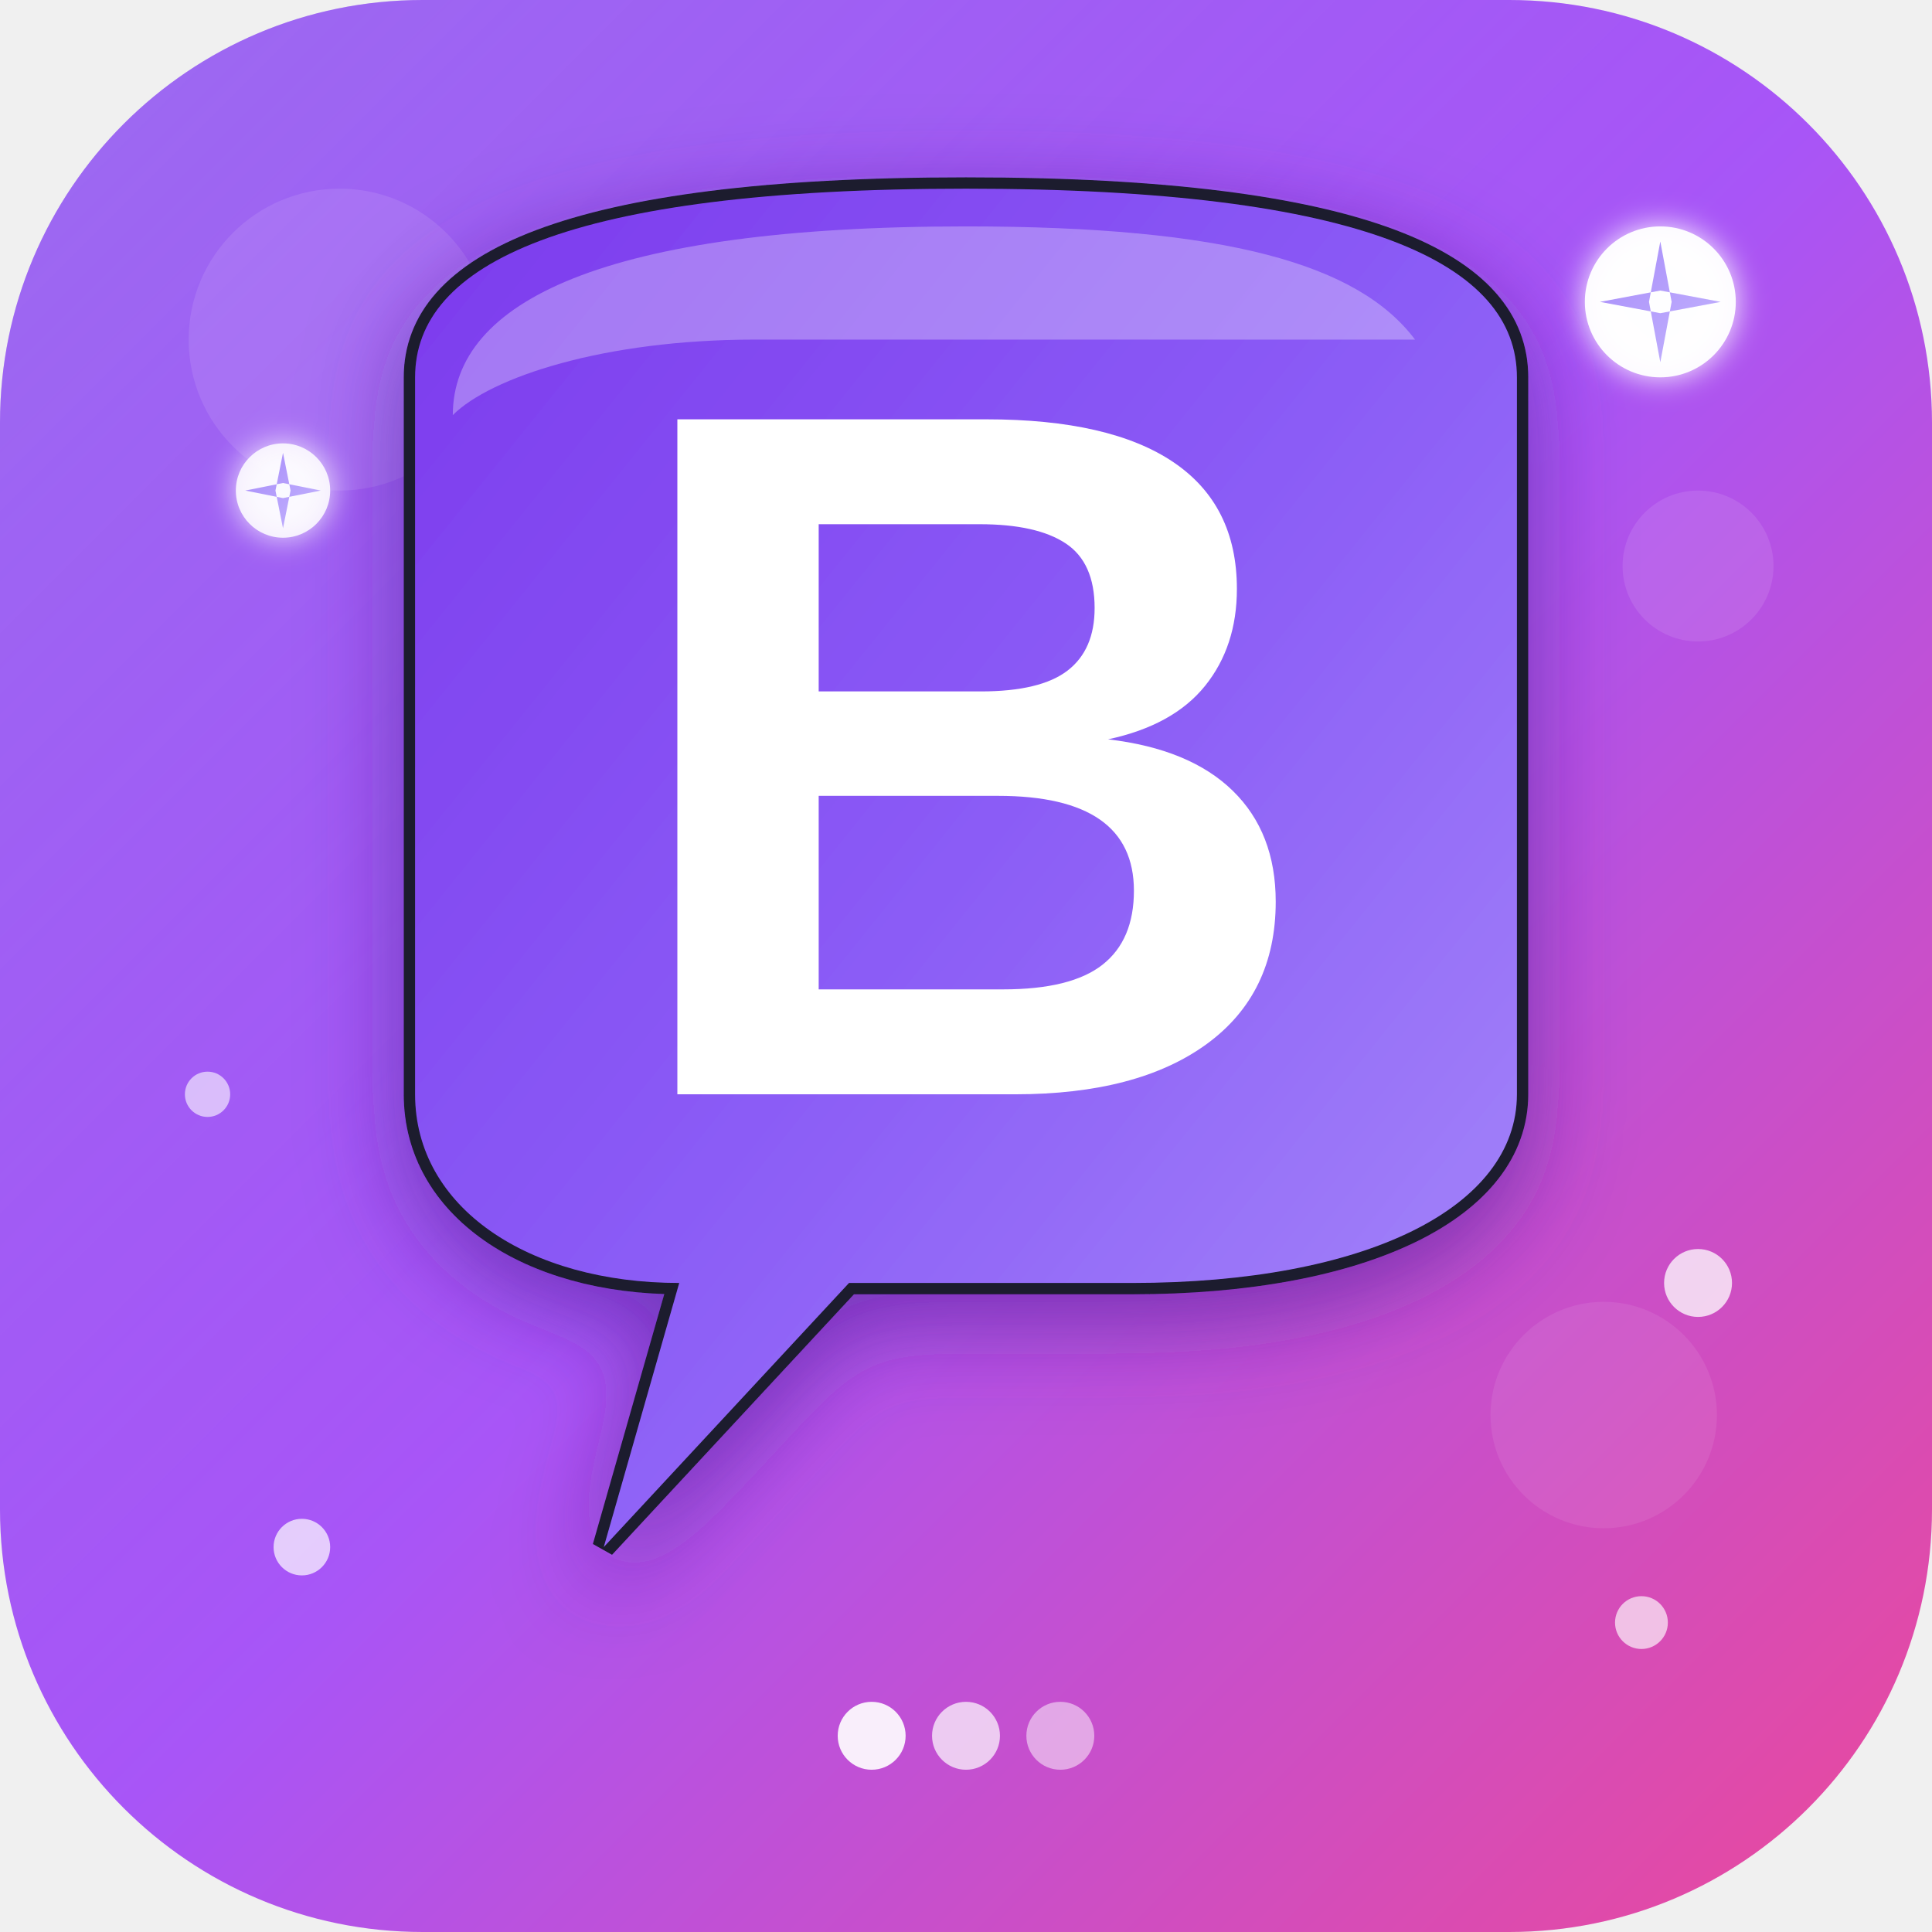
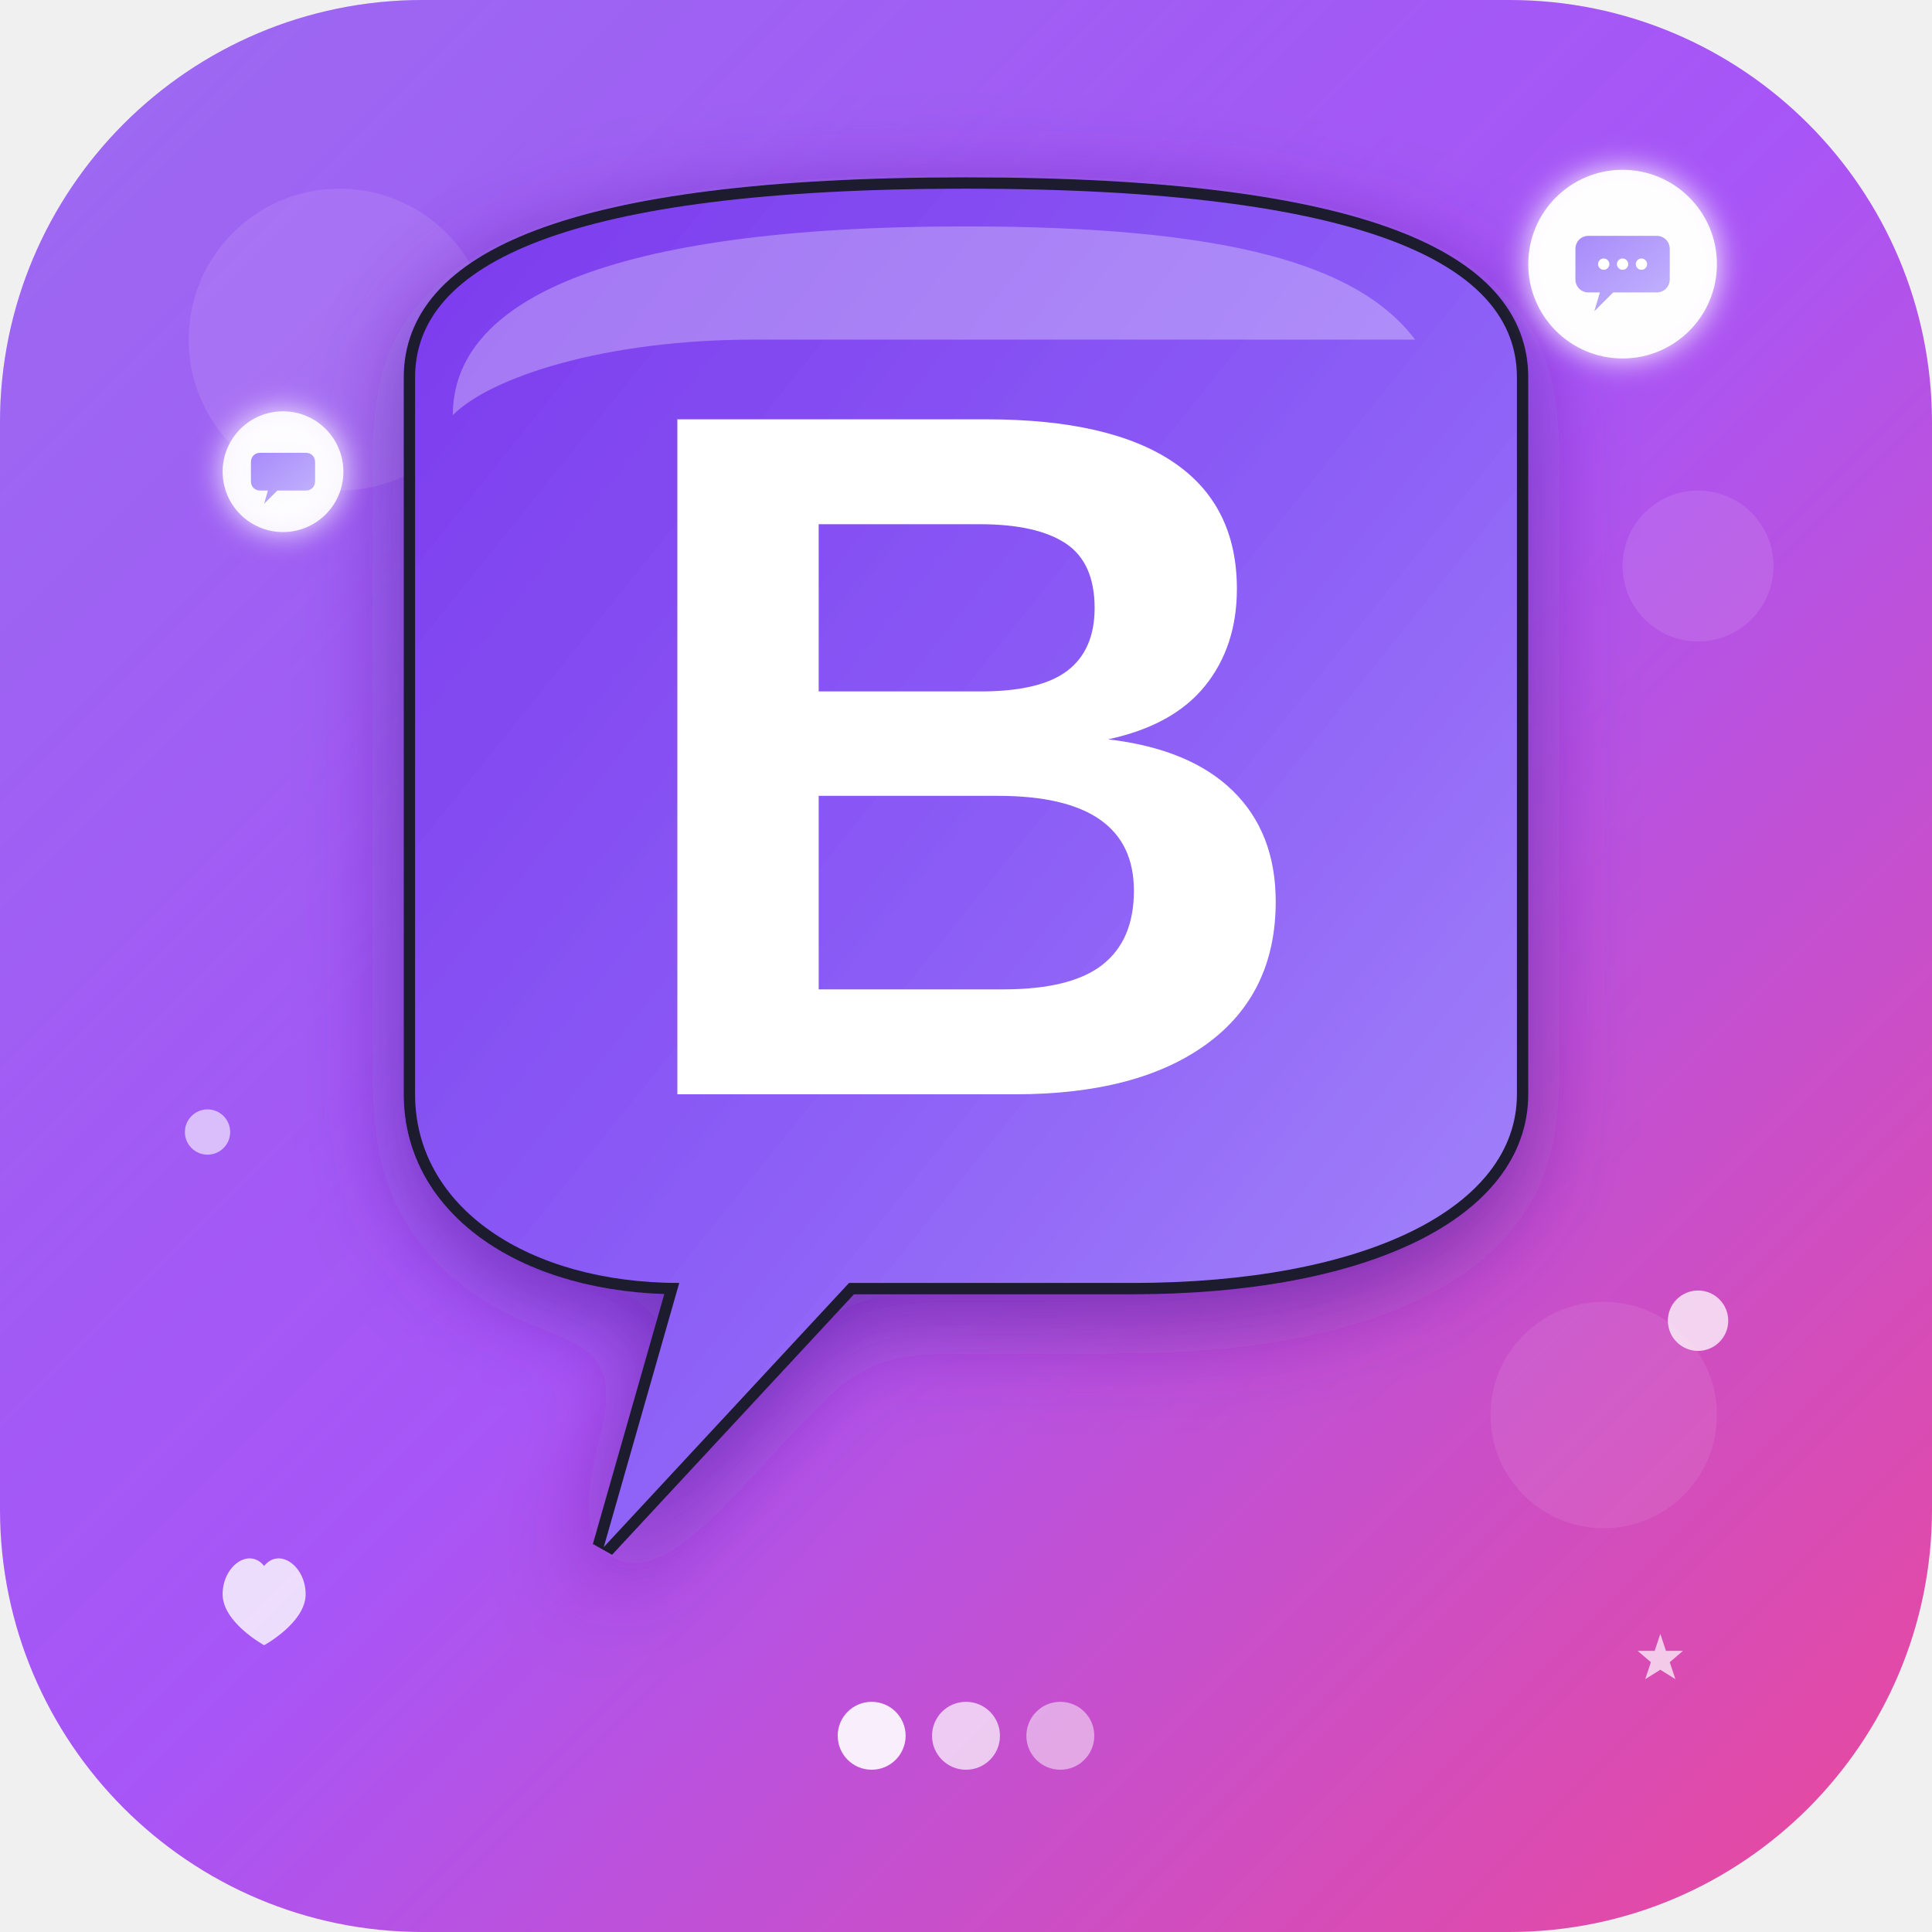
<svg xmlns="http://www.w3.org/2000/svg" width="1024" height="1024" viewBox="0 0 1024 1024">
  <defs>
    <linearGradient id="mainGradient" x1="0%" y1="0%" x2="100%" y2="100%">
      <stop offset="0%" style="stop-color:#7c3aed;stop-opacity:1" />
      <stop offset="50%" style="stop-color:#a855f7;stop-opacity:1" />
      <stop offset="100%" style="stop-color:#ec4899;stop-opacity:1" />
    </linearGradient>
    <linearGradient id="bubbleGradient" x1="0%" y1="0%" x2="100%" y2="100%">
      <stop offset="0%" style="stop-color:#7c3aed;stop-opacity:1" />
      <stop offset="50%" style="stop-color:#8b5cf6;stop-opacity:1" />
      <stop offset="100%" style="stop-color:#a78bfa;stop-opacity:1" />
    </linearGradient>
    <linearGradient id="shine" x1="0%" y1="0%" x2="100%" y2="100%">
      <stop offset="0%" style="stop-color:#ffffff;stop-opacity:0.25" />
      <stop offset="50%" style="stop-color:#ffffff;stop-opacity:0" />
      <stop offset="100%" style="stop-color:#ffffff;stop-opacity:0" />
    </linearGradient>
    <filter id="glow" x="-50%" y="-50%" width="200%" height="200%">
      <feGaussianBlur stdDeviation="8" result="coloredBlur" />
      <feMerge>
        <feMergeNode in="coloredBlur" />
        <feMergeNode in="SourceGraphic" />
      </feMerge>
    </filter>
    <filter id="shadow" x="-20%" y="-20%" width="140%" height="140%">
      <feDropShadow dx="0" dy="15" stdDeviation="25" flood-color="#4c1d95" flood-opacity="0.6" />
    </filter>
    <linearGradient id="accentGradient" x1="0%" y1="0%" x2="100%" y2="100%">
      <stop offset="0%" style="stop-color:#a78bfa;stop-opacity:1" />
      <stop offset="100%" style="stop-color:#c4b5fd;stop-opacity:1" />
    </linearGradient>
  </defs>
  <rect x="0" y="0" width="1024" height="1024" rx="224" fill="url(#mainGradient)" />
  <rect x="0" y="0" width="1024" height="1024" rx="224" fill="url(#shine)" />
  <circle cx="180" cy="180" r="80" fill="white" opacity="0.1" />
  <circle cx="850" cy="750" r="60" fill="white" opacity="0.08" />
  <circle cx="900" cy="300" r="40" fill="white" opacity="0.1" />
  <g filter="url(#shadow)">
    <path d="       M 220 200        C 220 140, 300 100, 512 100       C 724 100, 804 140, 804 200       L 804 580       C 804 640, 724 680, 600 680       L 450 680       L 320 820       L 360 680       C 280 680, 220 640, 220 580       Z     " fill="none" stroke="#1a1a2e" stroke-width="12" />
    <path d="       M 220 200        C 220 140, 300 100, 512 100       C 724 100, 804 140, 804 200       L 804 580       C 804 640, 724 680, 600 680       L 450 680       L 320 820       L 360 680       C 280 680, 220 640, 220 580       Z     " fill="url(#bubbleGradient)" />
    <path d="       M 240 220        C 240 160, 320 120, 512 120       C 650 120, 720 140, 750 180       L 400 180       C 320 180, 260 200, 240 220       Z     " fill="white" opacity="0.3" />
  </g>
  <text x="512" y="580" font-family="SF Pro Display, -apple-system, BlinkMacSystemFont, Helvetica Neue, Arial, sans-serif" font-size="520" font-weight="900" fill="white" text-anchor="middle">B</text>
-   <g transform="translate(880, 160)" filter="url(#glow)">
-     <circle cx="0" cy="0" r="40" fill="white" opacity="0.95" />
-     <path d="M0,-32 L6,0 L0,32 L-6,0 Z M-32,0 L0,6 L32,0 L0,-6 Z" fill="url(#accentGradient)" />
+   <g transform="translate(860, 140)" filter="url(#glow)">
+     <circle cx="0" cy="0" r="50" fill="white" opacity="0.95" />
+     <path d="M-18,-15 L18,-15 C22,-15 25,-12 25,-8 L25,8 C25,12 22,15 18,15 L-5,15 L-15,25 L-12,15 L-18,15 C-22,15 -25,12 -25,8 L-25,-8 C-25,-12 -22,-15 -18,-15 Z" fill="url(#accentGradient)" />
+     <circle cx="-10" cy="0" r="3" fill="white" />
+     <circle cx="0" cy="0" r="3" fill="white" />
+     <circle cx="10" cy="0" r="3" fill="white" />
  </g>
-   <g transform="translate(150, 260)" filter="url(#glow)">
-     <circle cx="0" cy="0" r="25" fill="white" opacity="0.85" />
-     <path d="M0,-20 L4,0 L0,20 L-4,0 Z M-20,0 L0,4 L20,0 L0,-4 Z" fill="url(#accentGradient)" />
+   <g transform="translate(150, 250)" filter="url(#glow)">
+     <circle cx="0" cy="0" r="32" fill="white" opacity="0.9" />
+     <path d="M-12,-10 L12,-10 C15,-10 17,-8 17,-5 L17,5 C17,8 15,10 12,10 L-3,10 L-10,17 L-8,10 L-12,10 C-15,10 -17,8 -17,5 L-17,-5 C-17,-8 -15,-10 -12,-10 Z" fill="url(#accentGradient)" />
  </g>
-   <g transform="translate(900, 680)">
-     <circle cx="0" cy="0" r="18" fill="white" opacity="0.75" />
+   <g transform="translate(900, 700)">
+     <circle cx="0" cy="0" r="16" fill="white" opacity="0.75" />
  </g>
-   <g transform="translate(110, 580)">
+   <g transform="translate(110, 600)">
    <circle cx="0" cy="0" r="12" fill="white" opacity="0.6" />
  </g>
-   <g transform="translate(160, 820)">
-     <circle cx="0" cy="0" r="15" fill="white" opacity="0.7" />
+   <g transform="translate(140, 840)">
+     <path d="M0,-10 C-8,-20 -22,-10 -22,5 C-22,20 0,32 0,32 C0,32 22,20 22,5 C22,-10 8,-20 0,-10 Z" fill="white" opacity="0.8" />
  </g>
-   <g transform="translate(870, 860)">
-     <circle cx="0" cy="0" r="14" fill="white" opacity="0.65" />
+   <g transform="translate(880, 880)">
+     <path d="M0,-14 L3,-5 L12,-5 L5,1 L8,10 L0,5 L-8,10 L-5,1 L-12,-5 L-3,-5 Z" fill="white" opacity="0.7" />
  </g>
  <g transform="translate(512, 920)">
    <circle cx="-50" cy="0" r="18" fill="white" opacity="0.9" />
    <circle cx="0" cy="0" r="18" fill="white" opacity="0.7" />
    <circle cx="50" cy="0" r="18" fill="white" opacity="0.5" />
  </g>
</svg>
